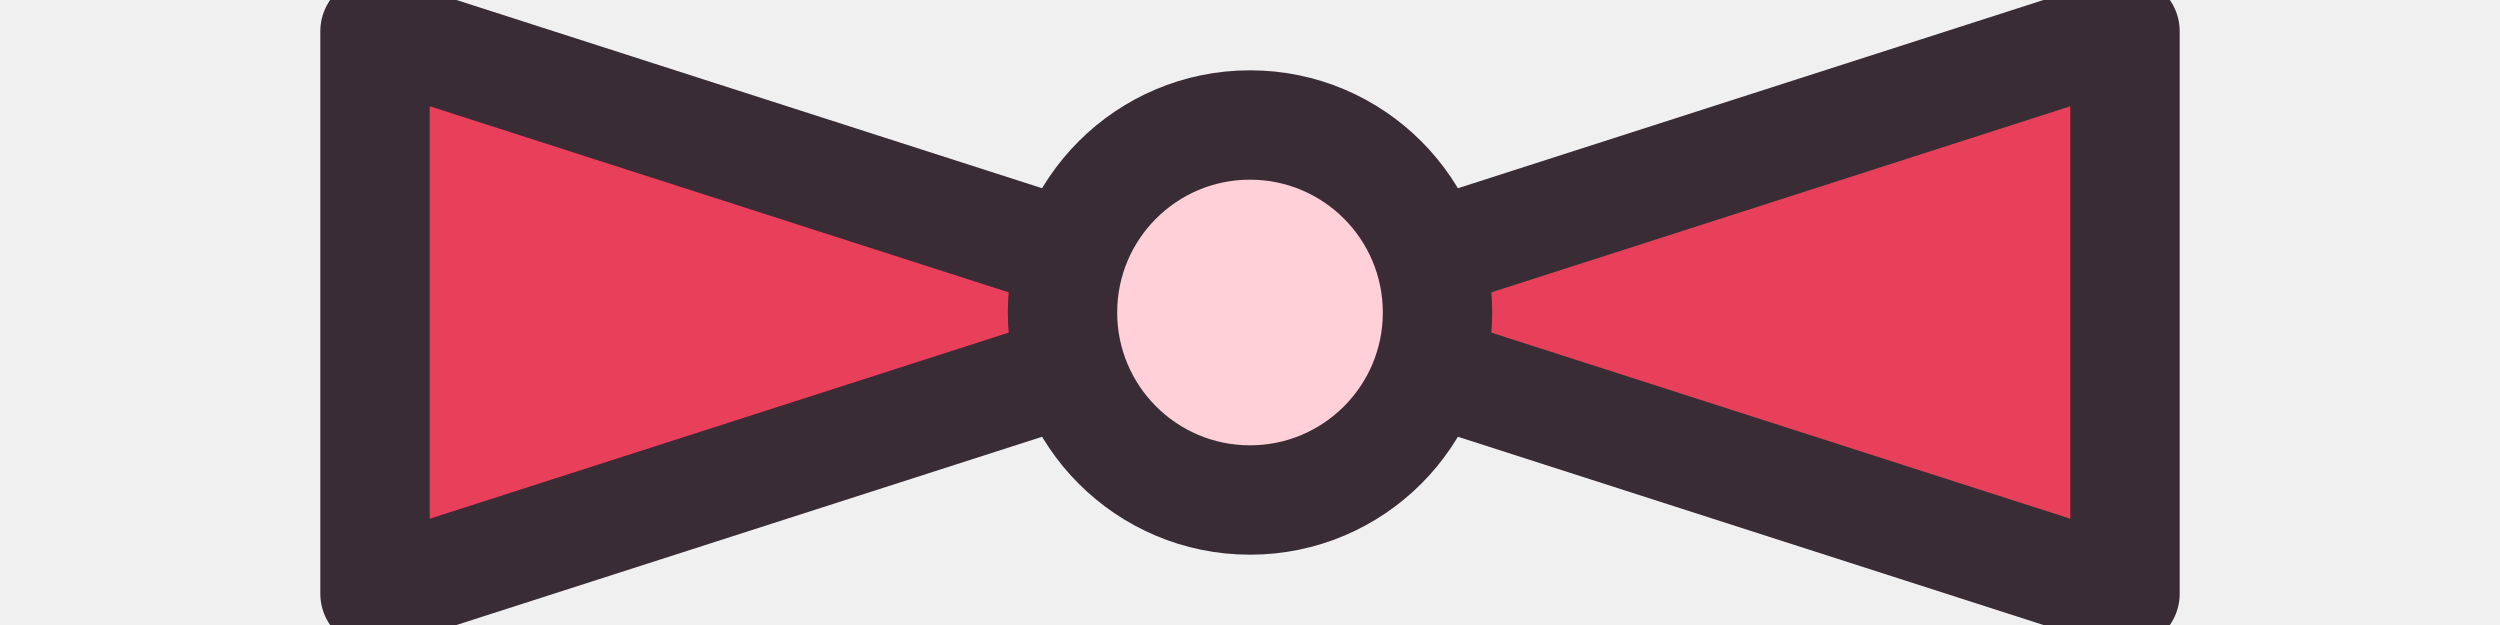
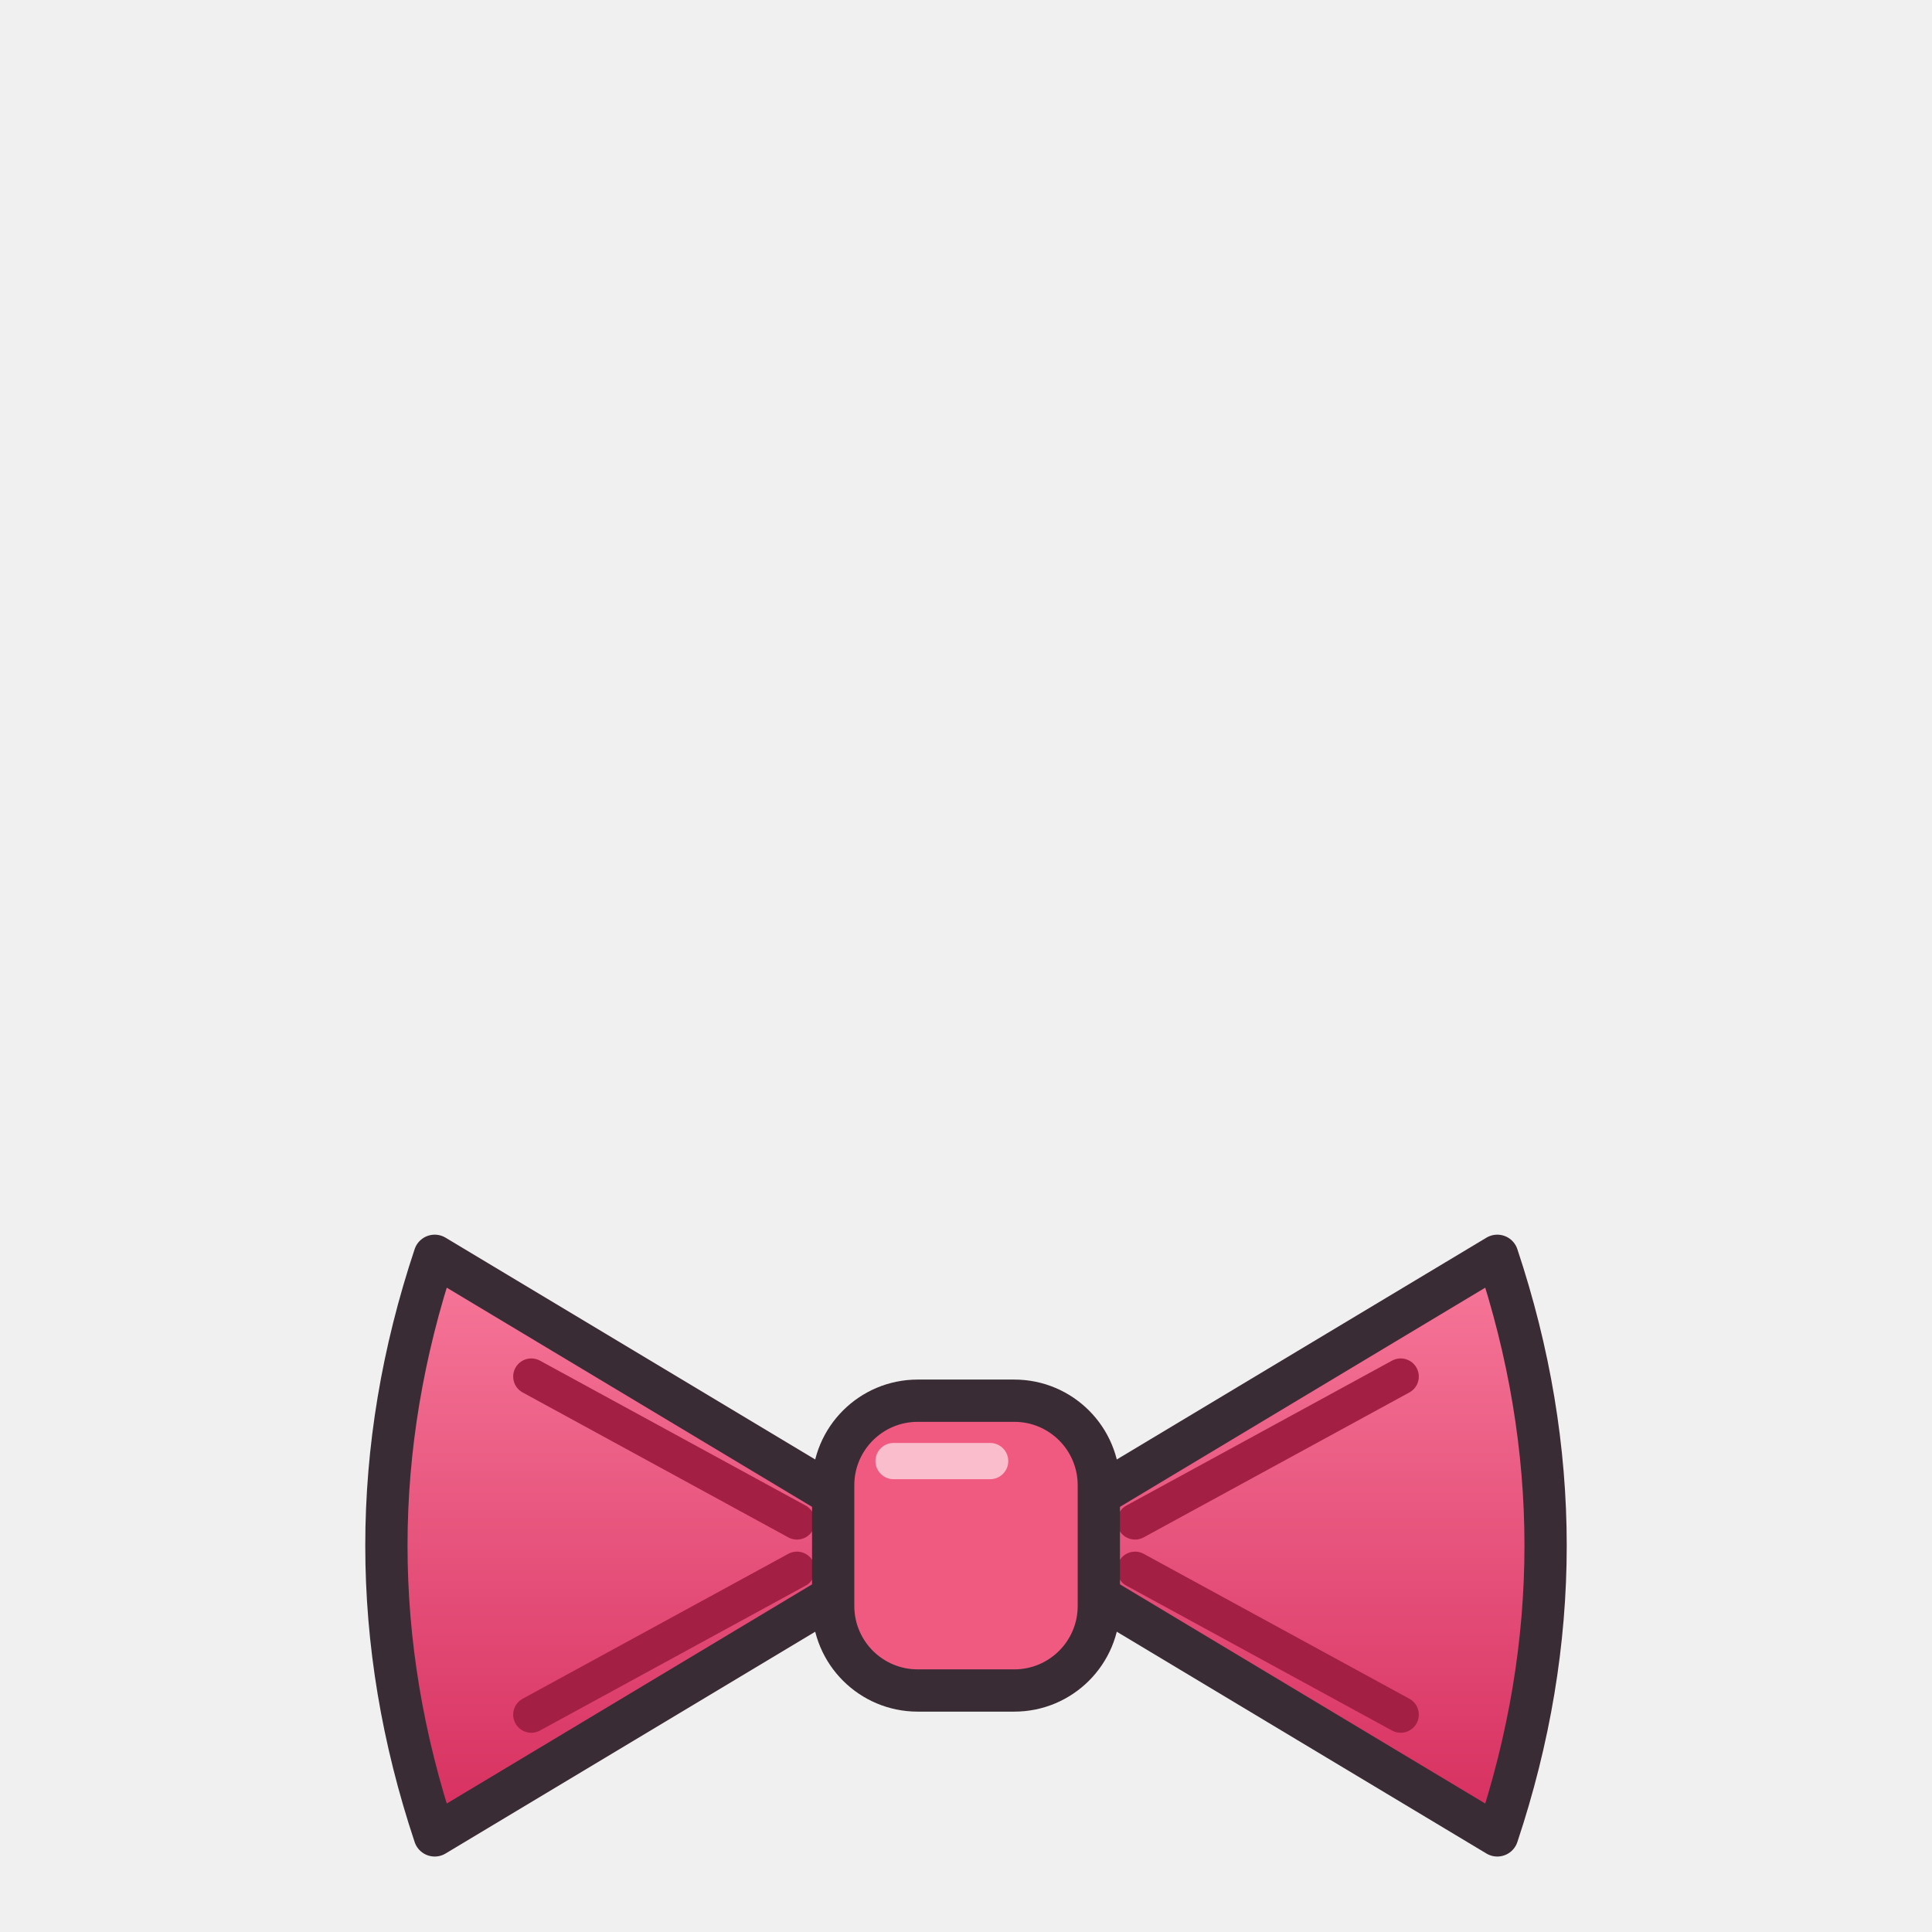
- <svg xmlns="http://www.w3.org/2000/svg" viewBox="0 0 80 20" width="80" height="20">
-   <path d="M40 10L12 1v18zM40 10L68 1v18z" fill="#e8405a" stroke="#3a2c35" stroke-width="3.5" stroke-linejoin="round" stroke-linecap="round" />
-   <circle cx="40" cy="10" r="6" fill="#ffd0d8" stroke="#3a2c35" stroke-width="3.5" stroke-linejoin="round" stroke-linecap="round" />
+ <svg xmlns="http://www.w3.org/2000/svg" viewBox="0 0 160 160" width="160" height="160">
+   <defs>
+     <linearGradient id="g" x1="0" y1="0" x2="0" y2="1">
+       <stop offset="0" stop-color="#f7789a" />
+       <stop offset="1" stop-color="#d62e5e" />
+     </linearGradient>
+   </defs>
+   <path d="M76 128L36 104q-8 24 0 48zM84 128l40-24q8 24 0 48z" fill="url(#g)" stroke="#3a2c35" stroke-width="3.5" stroke-linejoin="round" stroke-linecap="round" />
+   <path d="M66 126L44 114M66 130l-22 12M94 126l22-12M94 130l22 12" stroke="#a31f44" stroke-width="3" stroke-linecap="round" />
+   <rect x="69" y="116" width="22" height="24" rx="7" fill="#f05a80" stroke="#3a2c35" stroke-width="3.5" stroke-linejoin="round" stroke-linecap="round" />
+   <path d="M74 121h8" stroke="#fff" stroke-width="3" stroke-linecap="round" opacity=".6" />
</svg>
